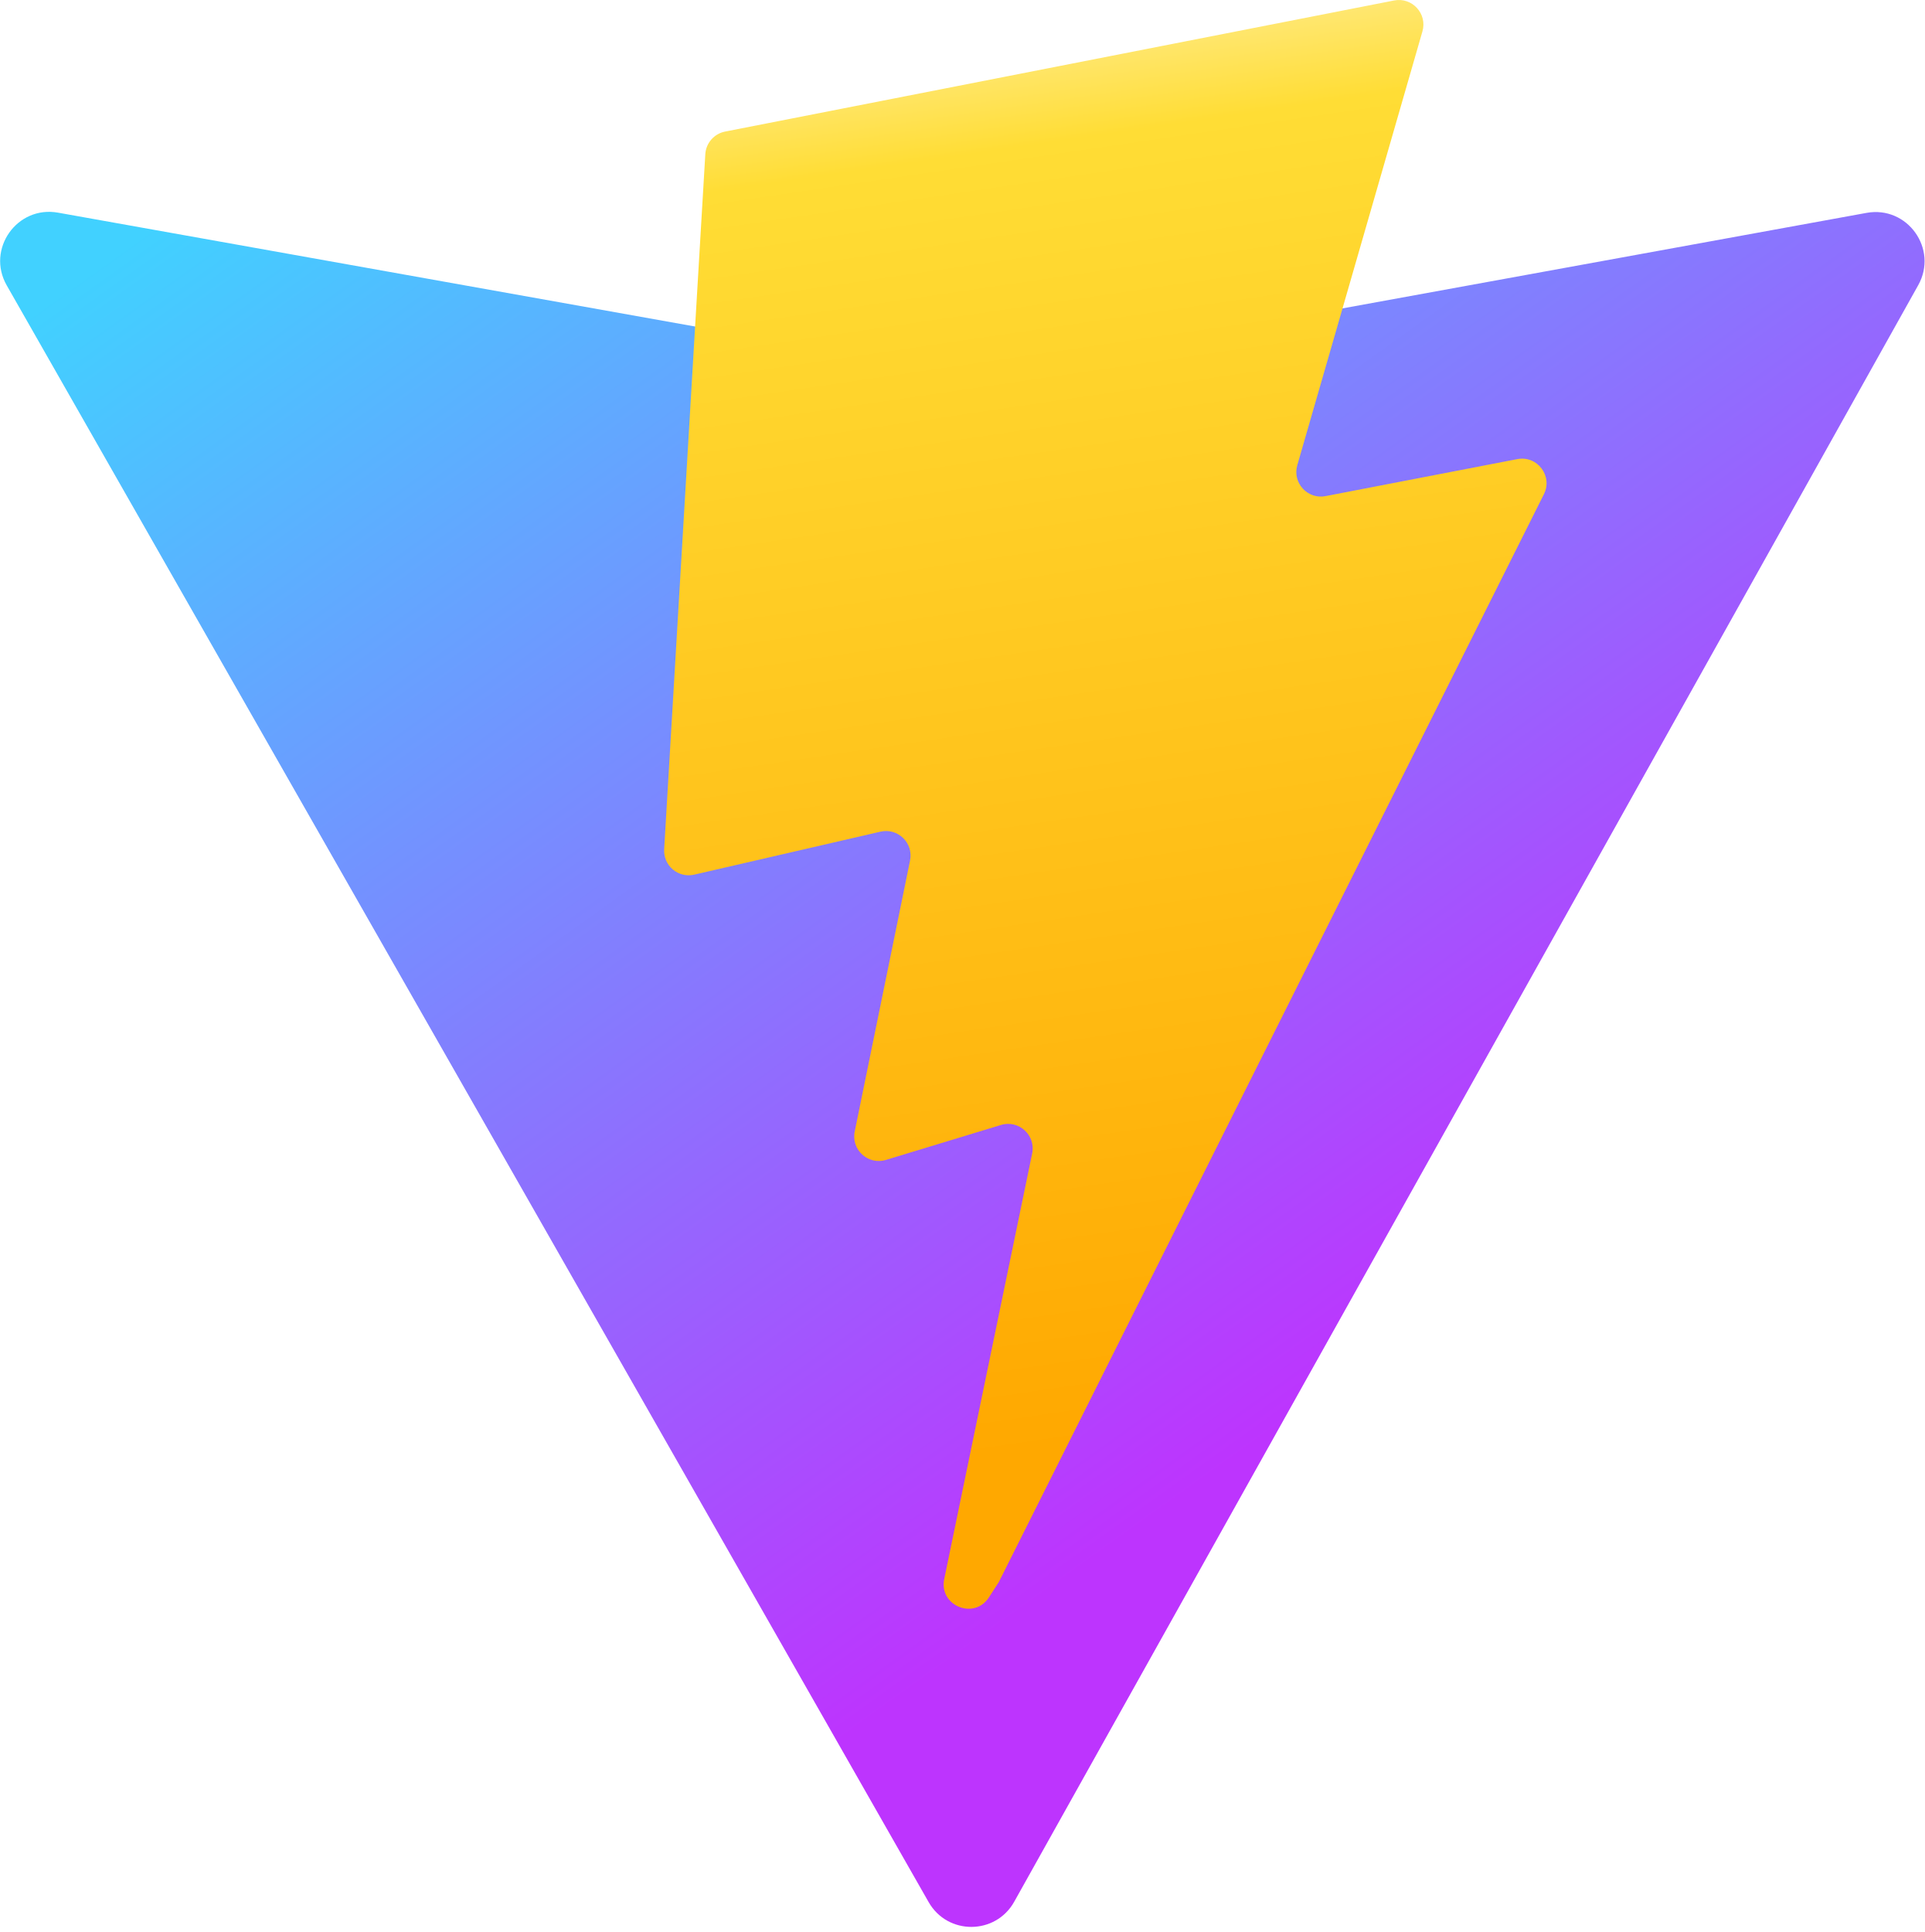
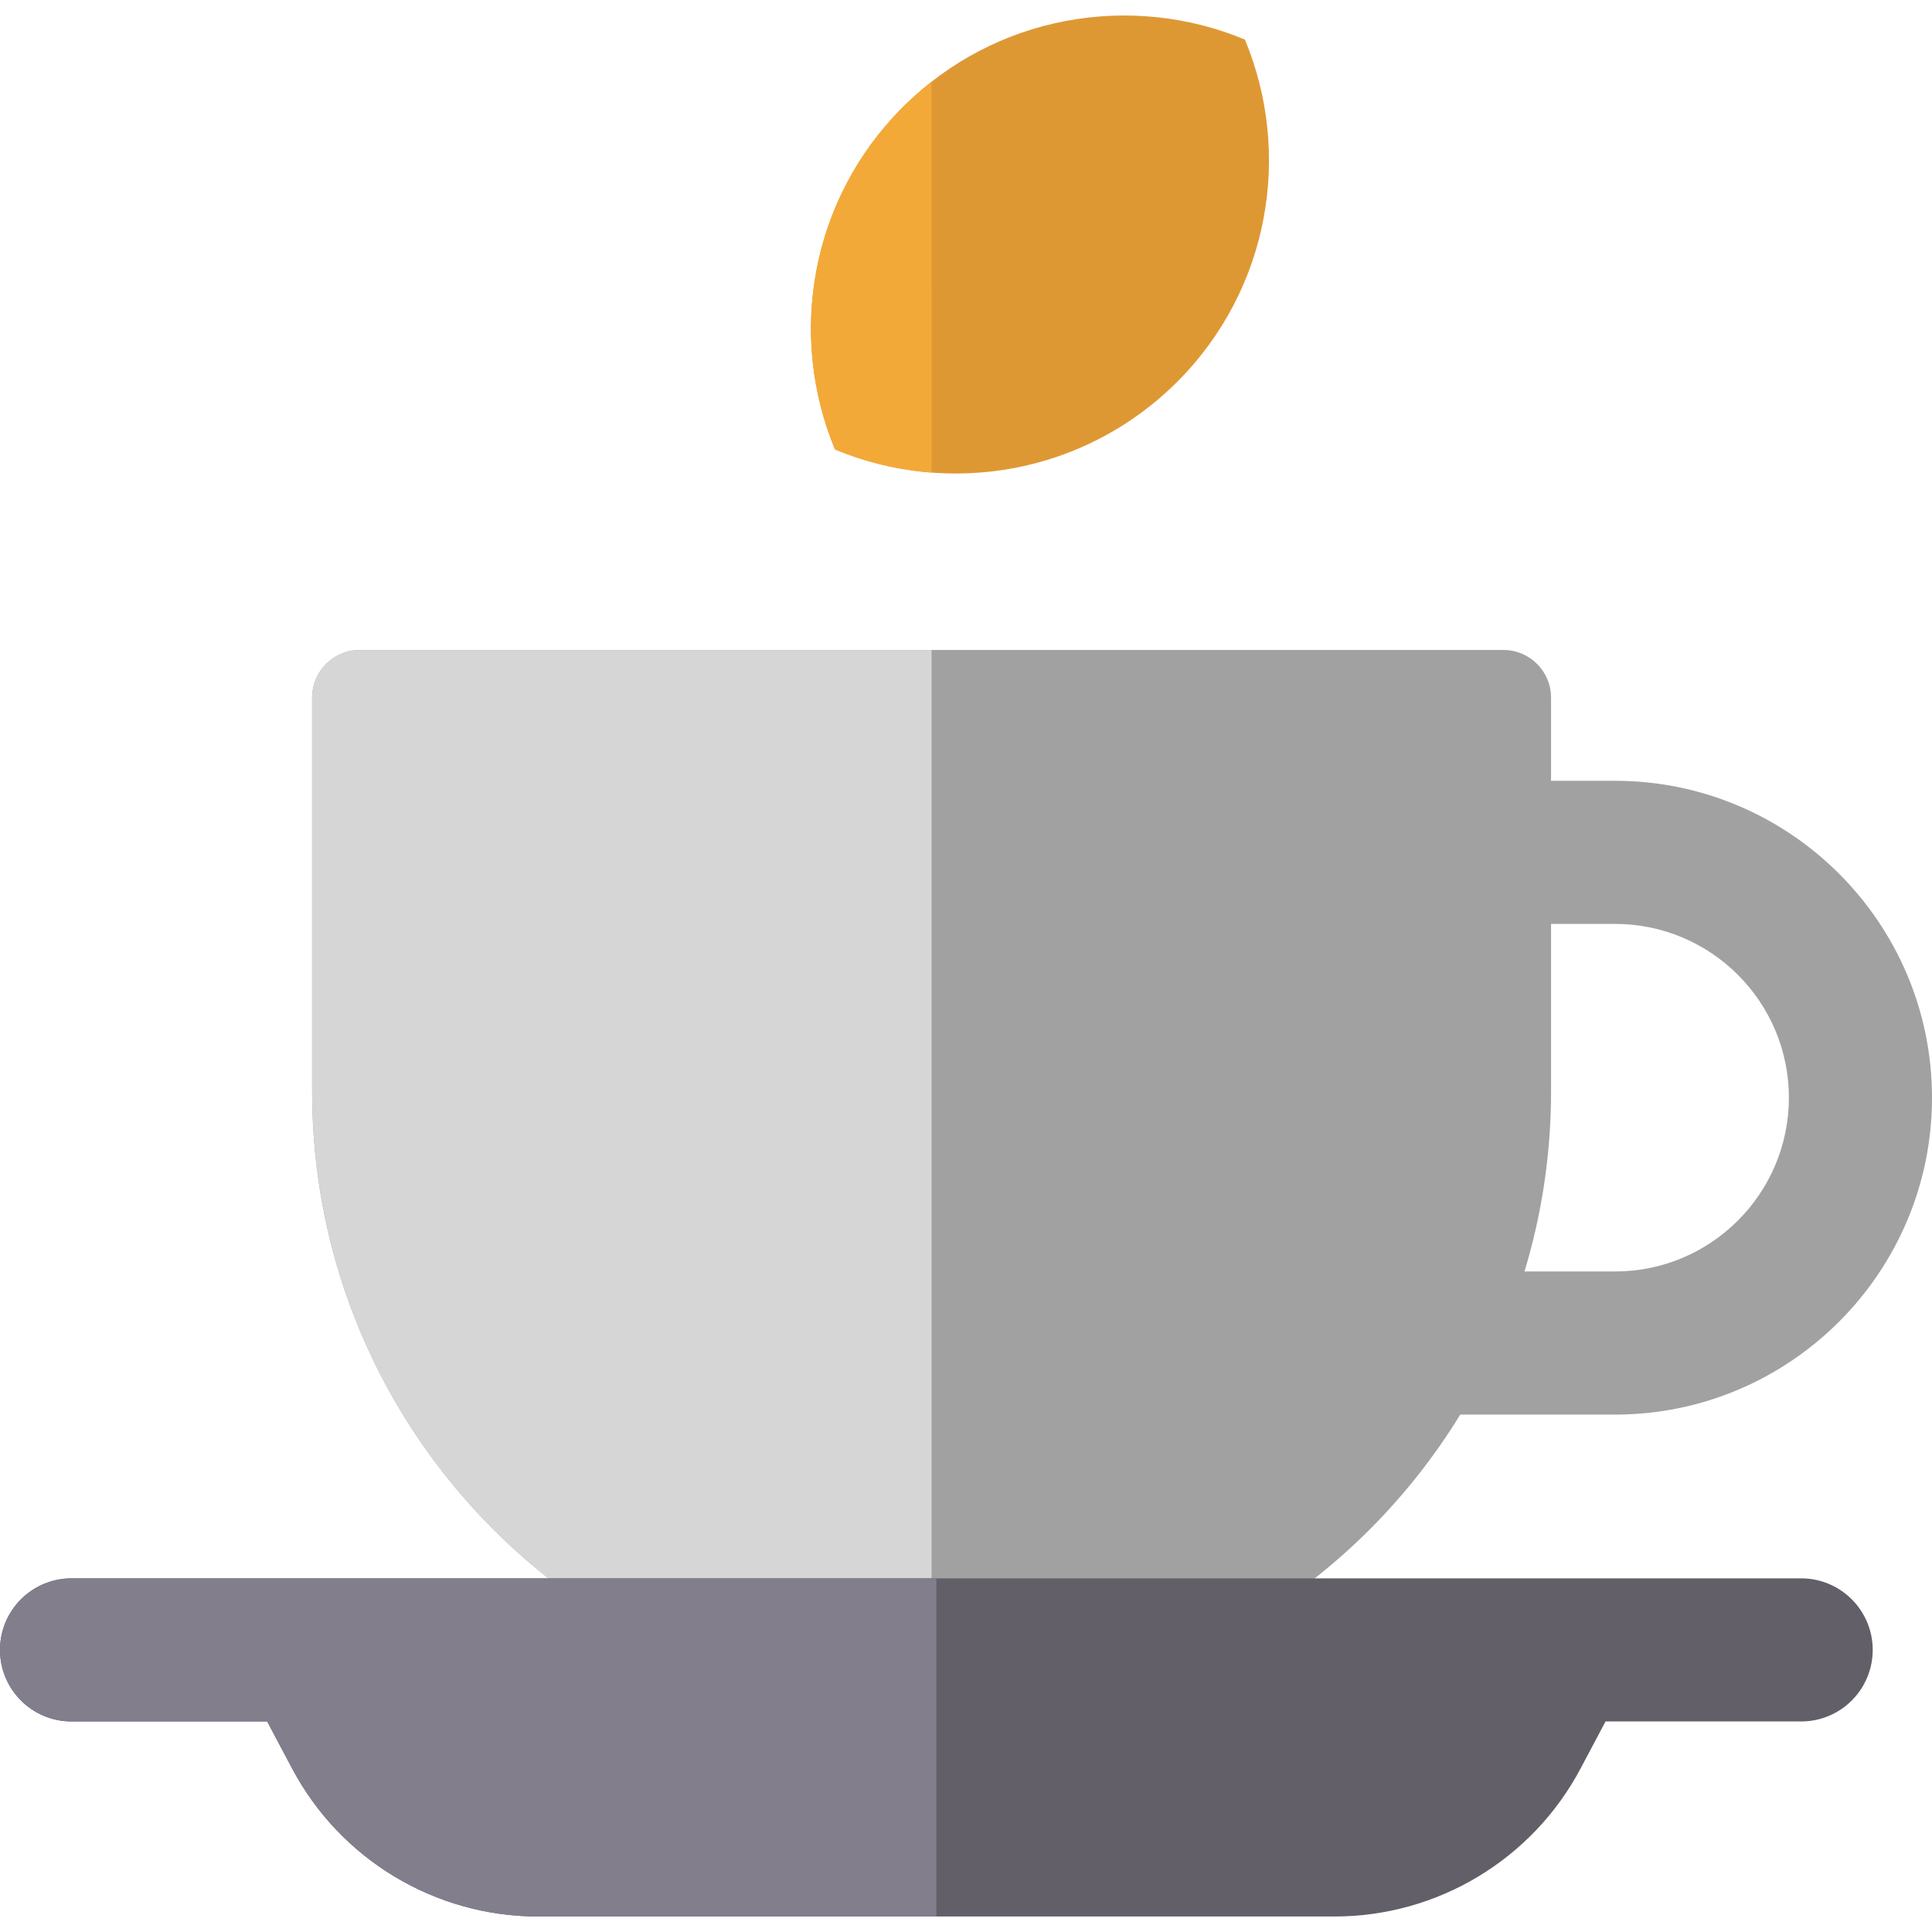
- <svg xmlns="http://www.w3.org/2000/svg" aria-hidden="true" role="img" class="iconify iconify--logos" width="31.88" height="32" preserveAspectRatio="xMidYMid meet" viewBox="0 0 256 257">
-   <defs>
-     <linearGradient id="IconifyId1813088fe1fbc01fb466" x1="-.828%" x2="57.636%" y1="7.652%" y2="78.411%">
-       <stop offset="0%" stop-color="#41D1FF" />
-       <stop offset="100%" stop-color="#BD34FE" />
-     </linearGradient>
-     <linearGradient id="IconifyId1813088fe1fbc01fb467" x1="43.376%" x2="50.316%" y1="2.242%" y2="89.03%">
-       <stop offset="0%" stop-color="#FFEA83" />
-       <stop offset="8.333%" stop-color="#FFDD35" />
-       <stop offset="100%" stop-color="#FFA800" />
-     </linearGradient>
-   </defs>
-   <path fill="url(#IconifyId1813088fe1fbc01fb466)" d="M255.153 37.938L134.897 252.976c-2.483 4.44-8.862 4.466-11.382.048L.875 37.958c-2.746-4.814 1.371-10.646 6.827-9.67l120.385 21.517a6.537 6.537 0 0 0 2.322-.004l117.867-21.483c5.438-.991 9.574 4.796 6.877 9.62Z" />
-   <path fill="url(#IconifyId1813088fe1fbc01fb467)" d="M185.432.063L96.44 17.501a3.268 3.268 0 0 0-2.634 3.014l-5.474 92.456a3.268 3.268 0 0 0 3.997 3.378l24.777-5.718c2.318-.535 4.413 1.507 3.936 3.838l-7.361 36.047c-.495 2.426 1.782 4.5 4.151 3.78l15.304-4.649c2.372-.72 4.652 1.36 4.15 3.788l-11.698 56.621c-.732 3.542 3.979 5.473 5.943 2.437l1.313-2.028l72.516-144.72c1.215-2.423-.88-5.186-3.54-4.672l-25.505 4.922c-2.396.462-4.435-1.77-3.759-4.114l16.646-57.705c.677-2.35-1.37-4.583-3.769-4.113Z" />
+ <svg xmlns="http://www.w3.org/2000/svg" height="800px" width="800px" version="1.1" id="Layer_1" viewBox="0 0 512.001 512.001" xml:space="preserve">
+   <path style="fill:#A1A1A1;" d="M428.021,206.922h-16.976V184.89c0-6.982-5.66-12.642-12.642-12.642H95.357  c-6.982,0-12.642,5.66-12.642,12.642v104.387c0,90.666,73.499,164.165,164.165,164.165l0,0c59.297,0,111.247-31.442,140.1-78.561  h41.042c46.306,0,83.979-37.673,83.979-83.979C512,244.596,474.327,206.922,428.021,206.922z M428.021,336.954h-24.017  c4.573-15.089,7.042-31.094,7.042-47.678v-44.428h16.976c25.394,0,46.053,20.66,46.053,46.052  C474.074,316.295,453.415,336.954,428.021,336.954z" />
+   <path style="fill:#D6D6D6;" d="M246.88,453.441L246.88,453.441c-90.666,0-164.165-73.499-164.165-164.165V184.889  c0-6.982,5.66-12.642,12.642-12.642H246.88L246.88,453.441z" />
+   <path style="fill:#DE9833;" d="M311.98,101.175c24.518-24.518,30.486-60.547,17.933-90.686  c-30.138-12.553-66.168-6.585-90.686,17.933s-30.486,60.547-17.933,90.686C251.432,131.661,287.462,125.694,311.98,101.175z" />
+   <path style="fill:#F3A938;" d="M246.874,21.652c-2.652,2.073-5.206,4.33-7.647,6.771c-24.518,24.518-30.486,60.547-17.933,90.686  c8.215,3.421,16.867,5.468,25.605,6.136L246.874,21.652z" />
+   <path style="fill:#625F69;" d="M477.324,418.28H18.963C8.49,418.28,0,426.77,0,437.243c0,10.473,8.49,18.963,18.963,18.963h51.84  l6.613,12.461c12.806,24.136,37.896,39.226,65.219,39.226h105.51h105.51c27.323,0,52.412-15.089,65.219-39.226l6.612-12.461h51.84  c10.473,0,18.963-8.49,18.963-18.963C496.287,426.77,487.797,418.28,477.324,418.28z" />
+   <path style="fill:#827E8C;" d="M248.144,456.206V418.28H18.963C8.49,418.28,0,426.77,0,437.243c0,10.473,8.49,18.963,18.963,18.963  h51.84l6.613,12.461c12.806,24.136,37.896,39.226,65.219,39.226h105.51L248.144,456.206z" />
</svg>
